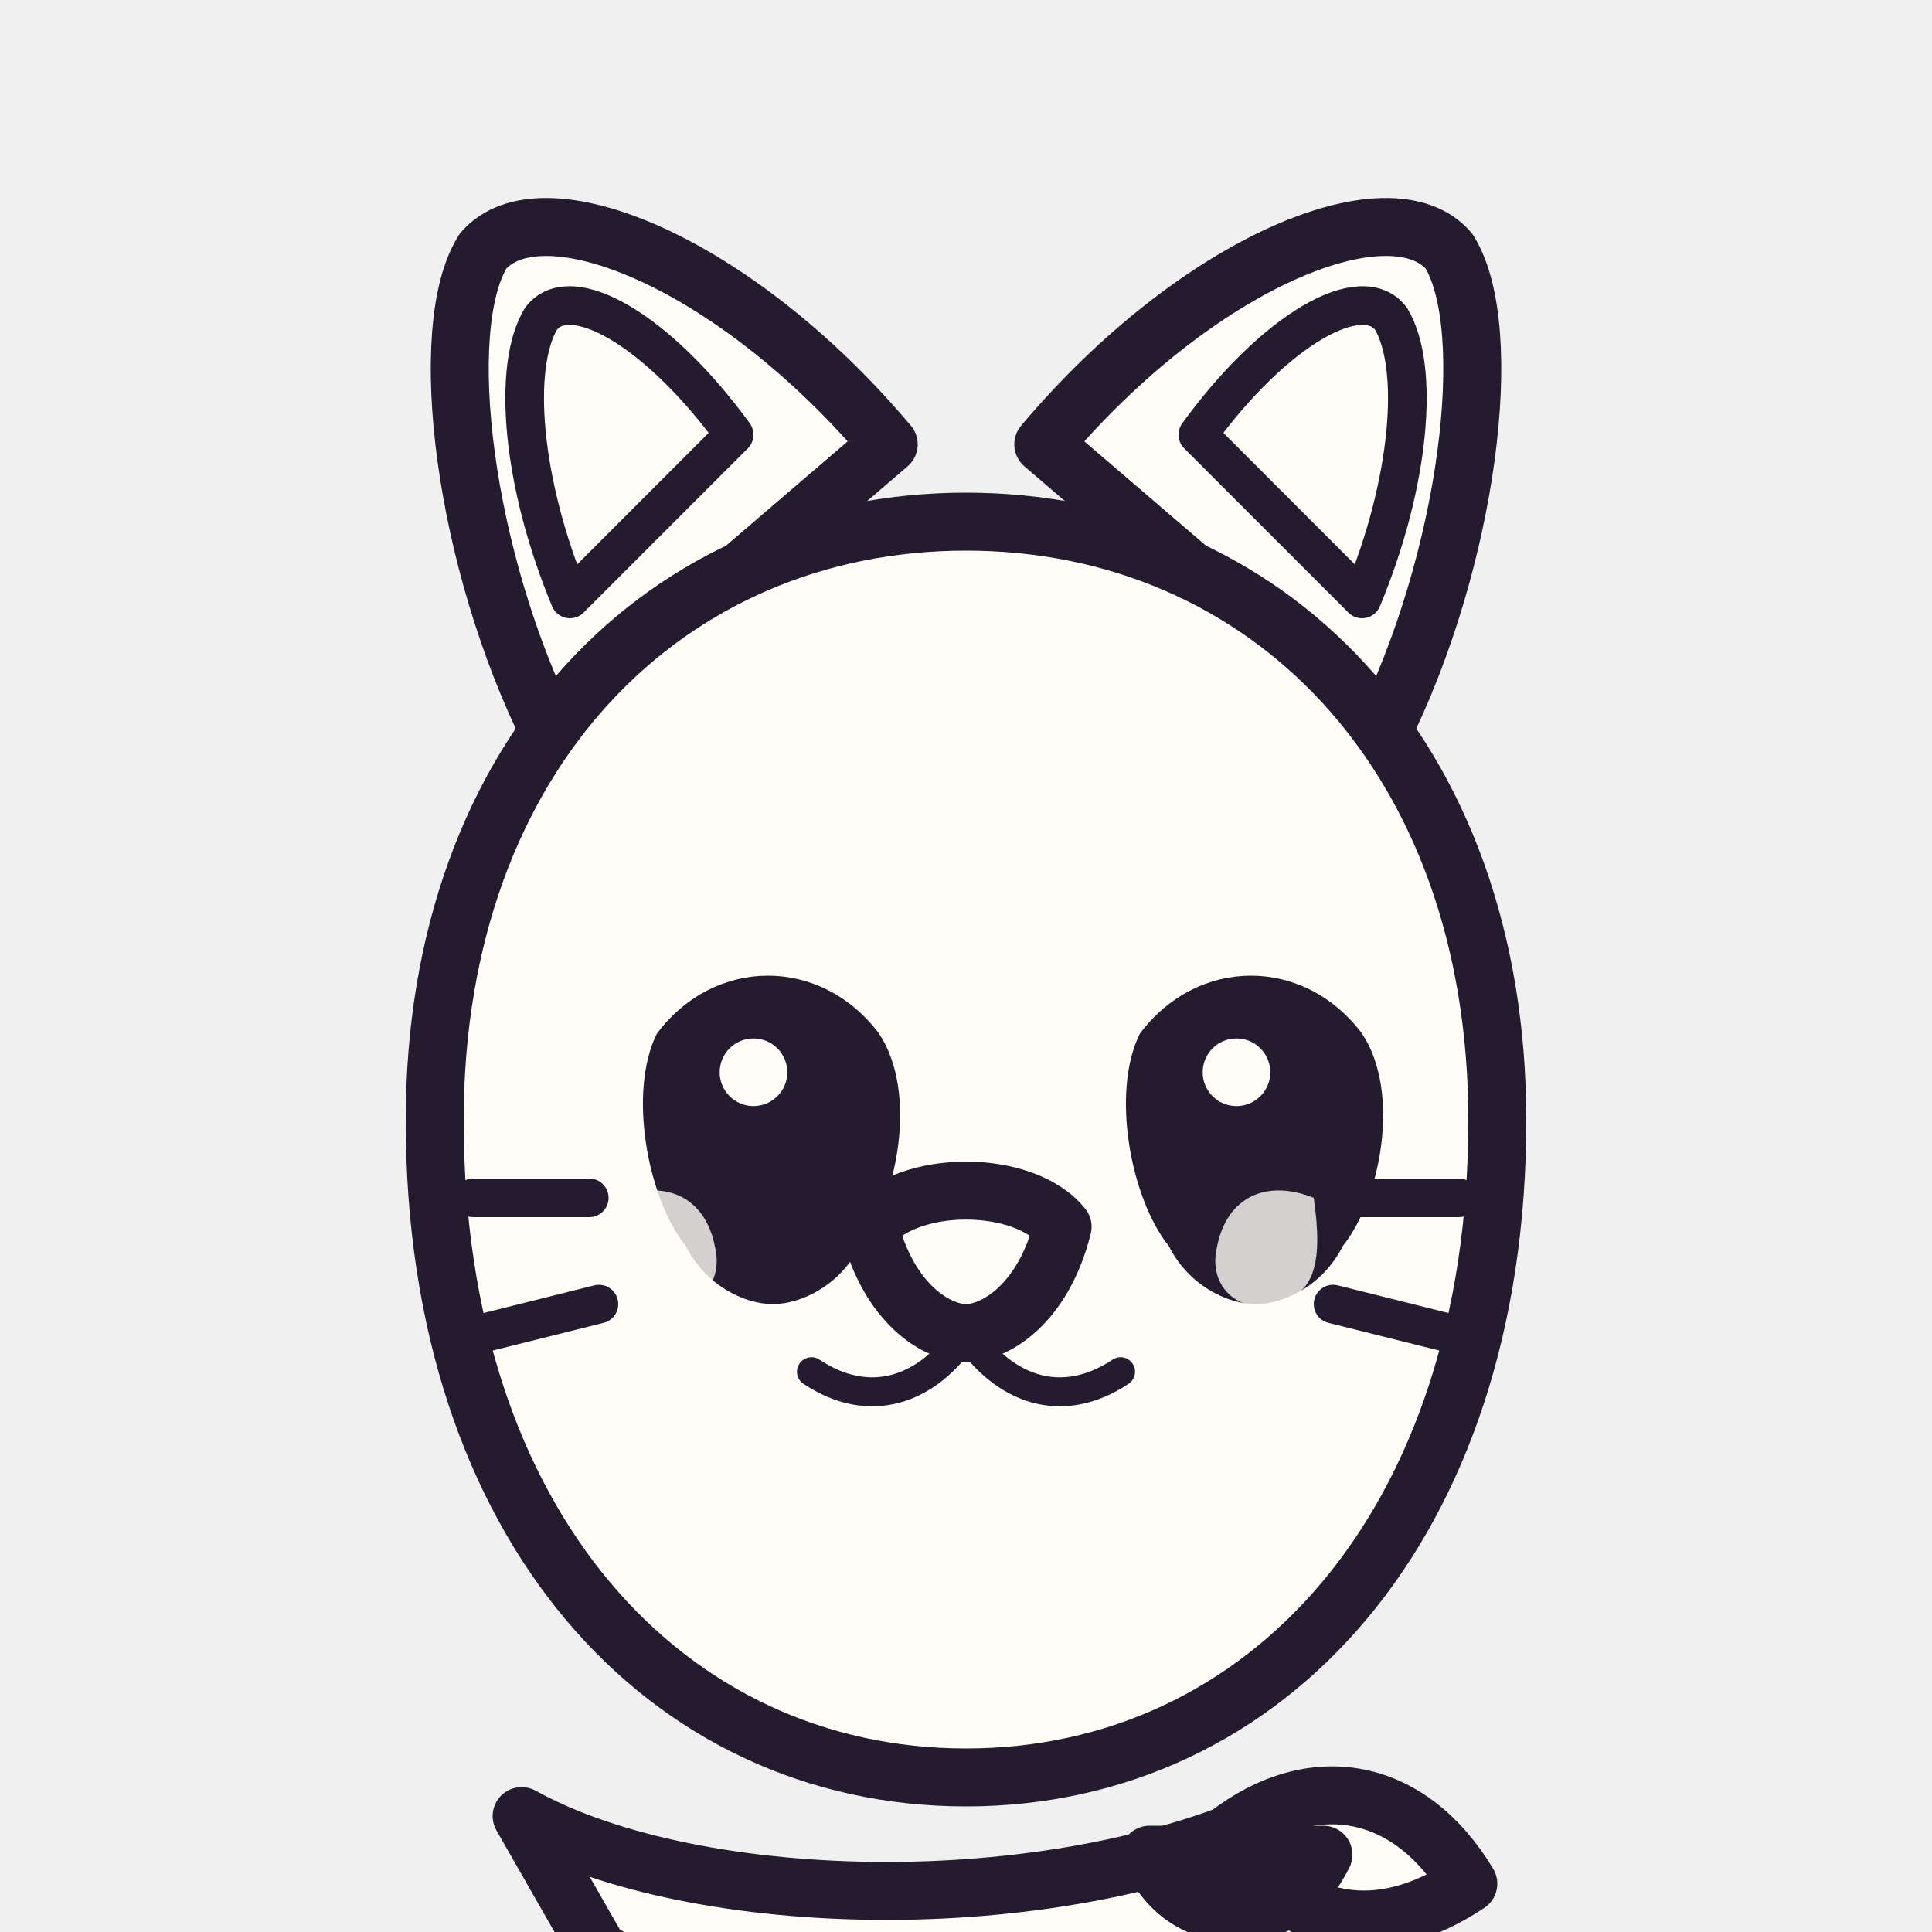
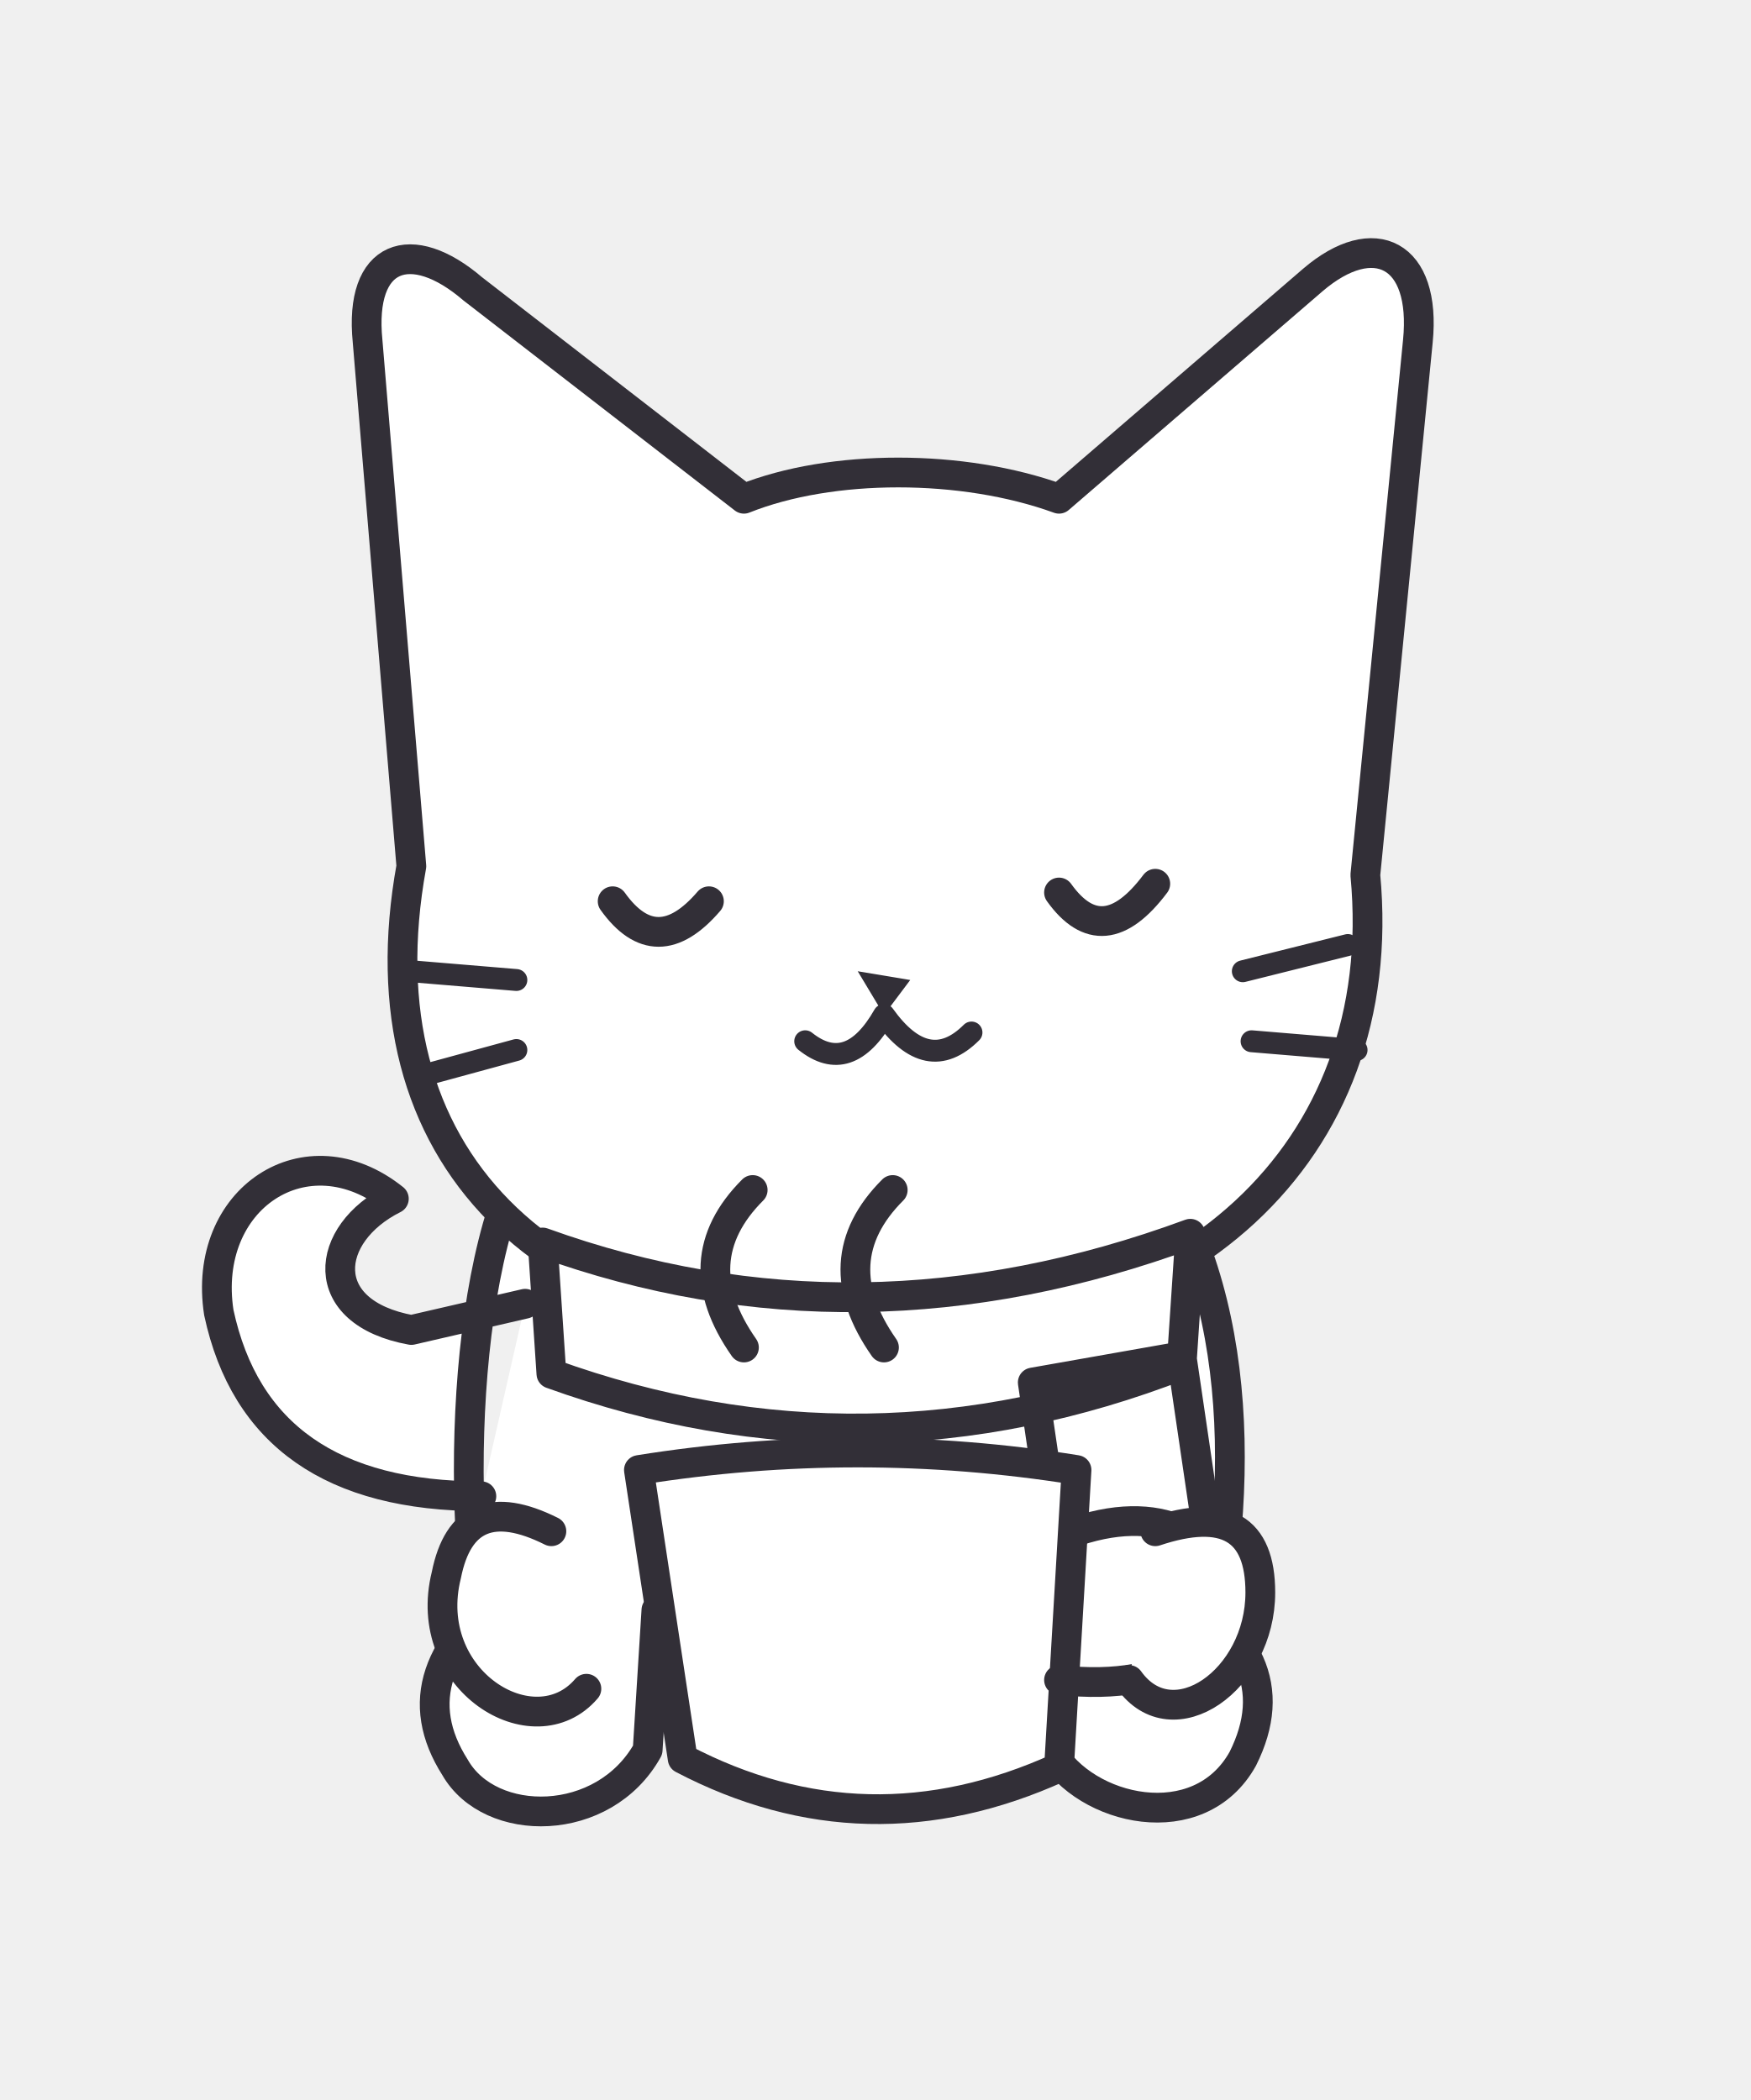
- <svg xmlns="http://www.w3.org/2000/svg" viewBox="0 0 200 200" role="img" aria-labelledby="misoTitle">
-   <g stroke="#241C2E" stroke-width="6" stroke-linecap="round" stroke-linejoin="round">
-     <path fill="#FFFDF7" d="M57 76C48 58 45 34 50 26c6-7 26 1 42 20Z" />
-     <path fill="#FFFDF7" stroke-width="4" d="M59 62C54 50 53 38 56 33c3-4 12 1 20 12Z" />
-     <path fill="#FFFDF7" d="M143 76c9-18 12-42 7-50-6-7-26 1-42 20Z" />
-     <path fill="#FFFDF7" stroke-width="4" d="M141 62c5-12 6-24 3-29-3-4-12 1-20 12Z" />
-     <path fill="#FFFDF7" d="M45 116c0-38 24-62 55-62s55 24 55 62c0 42-24 68-55 68s-55-26-55-68Z" />
-     <path fill="#241C2E" stroke="none" d="M68 107c6-8 17-8 23 0 4 6 2 17-2 22-2 4-6 6-9 6s-7-2-9-6c-4-5-6-16-3-22Zm50 0c6-8 17-8 23 0 4 6 2 17-2 22-2 4-6 6-9 6s-7-2-9-6c-4-5-6-16-3-22Z" />
-     <circle cx="78" cy="111" r="3.5" fill="#FFFDF7" stroke="none" />
-     <circle cx="128" cy="111" r="3.5" fill="#FFFDF7" stroke="none" />
-     <path fill="#FFFDF7" d="M90 127c4-5 16-5 20 0-2 8-7 11-10 11s-8-3-10-11Z" />
-     <path fill="none" stroke-width="3" d="M100 138c-4 6-10 8-16 4m16-4c4 6 10 8 16 4" />
-     <path fill="none" stroke="#241C2E" stroke-width="4" d="M61 124H49m13 11-12 3m89-14h12m-13 11 12 3" />
-     <path fill="#FFFDF7" stroke="none" opacity=".8" d="M64 124c5-2 9 0 10 5 1 4-2 7-6 6-4-1-5-4-4-11Zm72 0c-5-2-9 0-10 5-1 4 2 7 6 6 4-1 5-4 4-11Z" />
-     <path fill="#FFFDF7" d="M54 188c18 10 56 11 80-1l-6 16c-20 10-48 9-66-1Z" />
-     <path fill="#FFFDF7" d="M127 190c9-7 19-5 25 5-9 6-18 5-25-5Z" />
-     <path fill="#FFFDF7" d="M119 192c2 4 5 6 9 6 4 0 7-2 9-6Z" />
+ <svg xmlns="http://www.w3.org/2000/svg" viewBox="0 0 200 240" role="img" aria-labelledby="title">
+   <g stroke="#322f37" stroke-width="3.4" stroke-linecap="round" stroke-linejoin="round">
+     <path fill="#ffffff" d="M55 171c-17 0-27-7-30-21-2-13 10-21 20-13-8 4-9 13 2 15l13-3M60 132c-8 15-8 48-3 64l79 1c6-21 7-45-3-62Z" />
+     <path fill="#ffffff" d="M47 99 42 39c-1-10 5-12 12-6l31 24c10-4 25-4 36 0l29-25c7-6 13-3 12 7l-6 61c3 32-21 53-56 53-38 0-59-21-53-54Z" />
+     <path fill="#ffffff" stroke="none" d="m51 45 4 32 20-16Zm100-1-22 19 19 14Z" />
+     <path fill="none" d="M70 103q5 7 11 0m40-1q5 7 11-1" />
+     <path fill="#322f37" stroke="none" d="m98 111 6 1-3 4Z" />
+     <path fill="none" stroke-width="2.5" d="M101 116q-4 7-9 3m9-3q5 7 10 2M59 112l-12-1m12 9-11 3m94-12 12-3m-11 11 12 1" />
+     <path fill="#ffffff" stroke="none" d="M64 115c3-3 10-2 11 1 2 6-11 8-12 2Zm63-1c3-2 11-2 11 3 1 5-11 6-12 1Z" />
+     <path fill="#ffffff" d="M62 142q36 13 74-1l-1 15q-36 14-72 1Zm56 16 17-3 5 34-17 3Z" />
+     <path fill="#ffffff" d="M59 181q-14 10-7 21c4 7 17 7 22-2l1-16m58-3q15 8 9 20c-5 9-18 6-22-1l-2-16" />
+     <path fill="#ffffff" d="M73 168q25-4 50 0l-2 34q-22 10-43-1Z" />
+     <path fill="none" d="M123 175c21-7 25 20-2 17m-36-38q-7-10 1-18m15 18q-7-10 1-18" />
+     <path fill="#ffffff" d="M63 175q-10-5-12 5c-3 12 10 20 16 13m65-18q12-4 12 7c0 10-10 17-15 10" />
  </g>
</svg>
